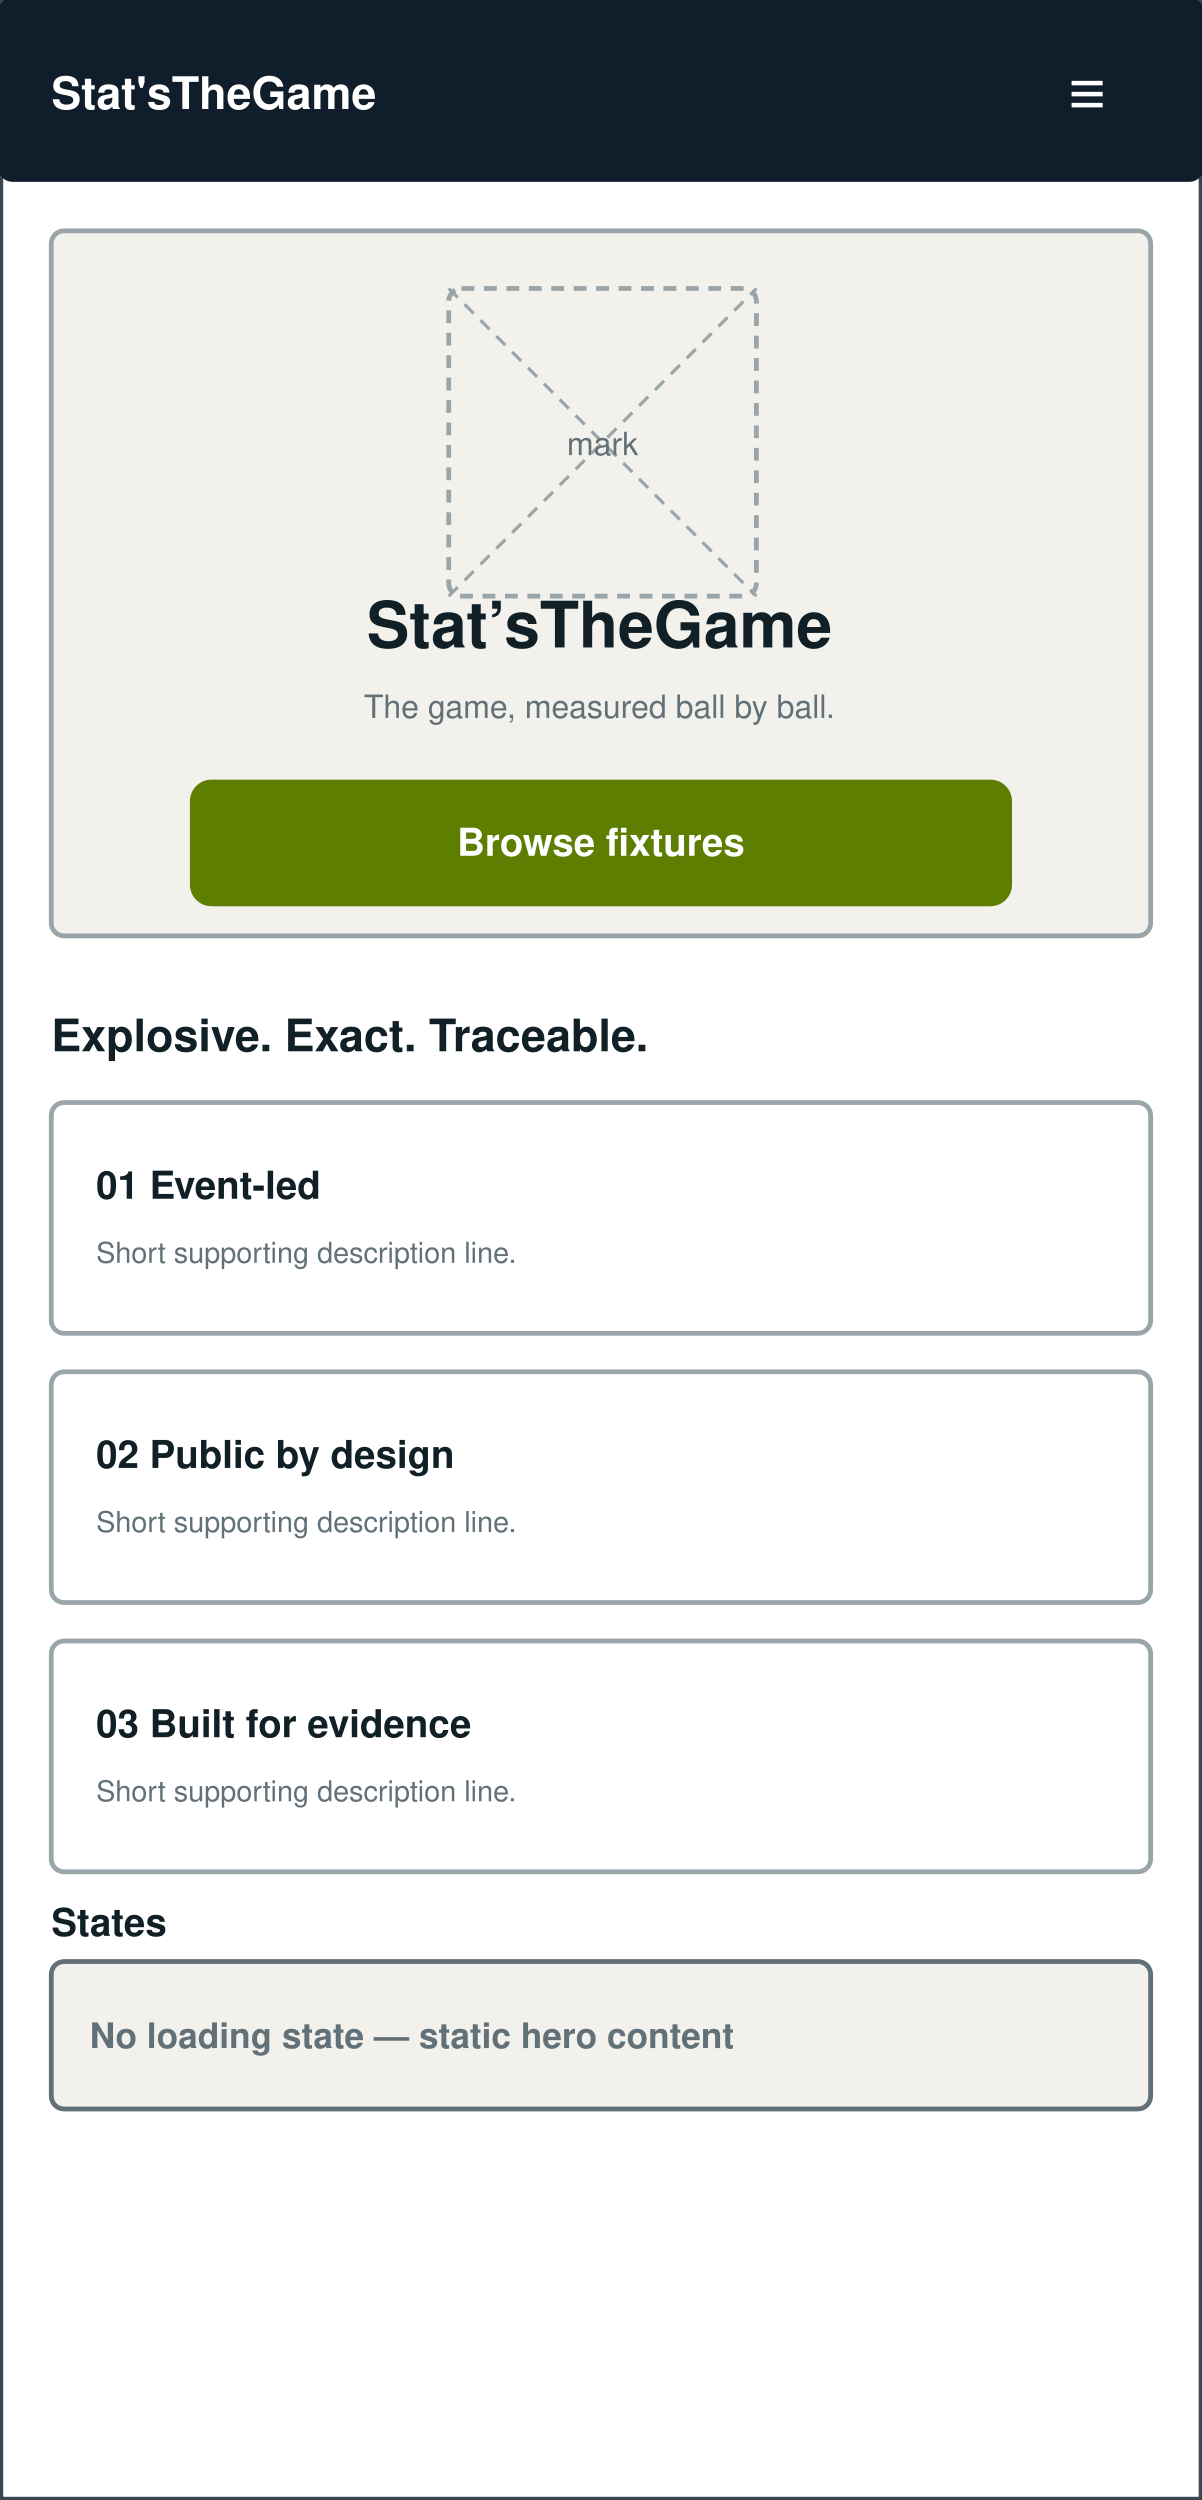
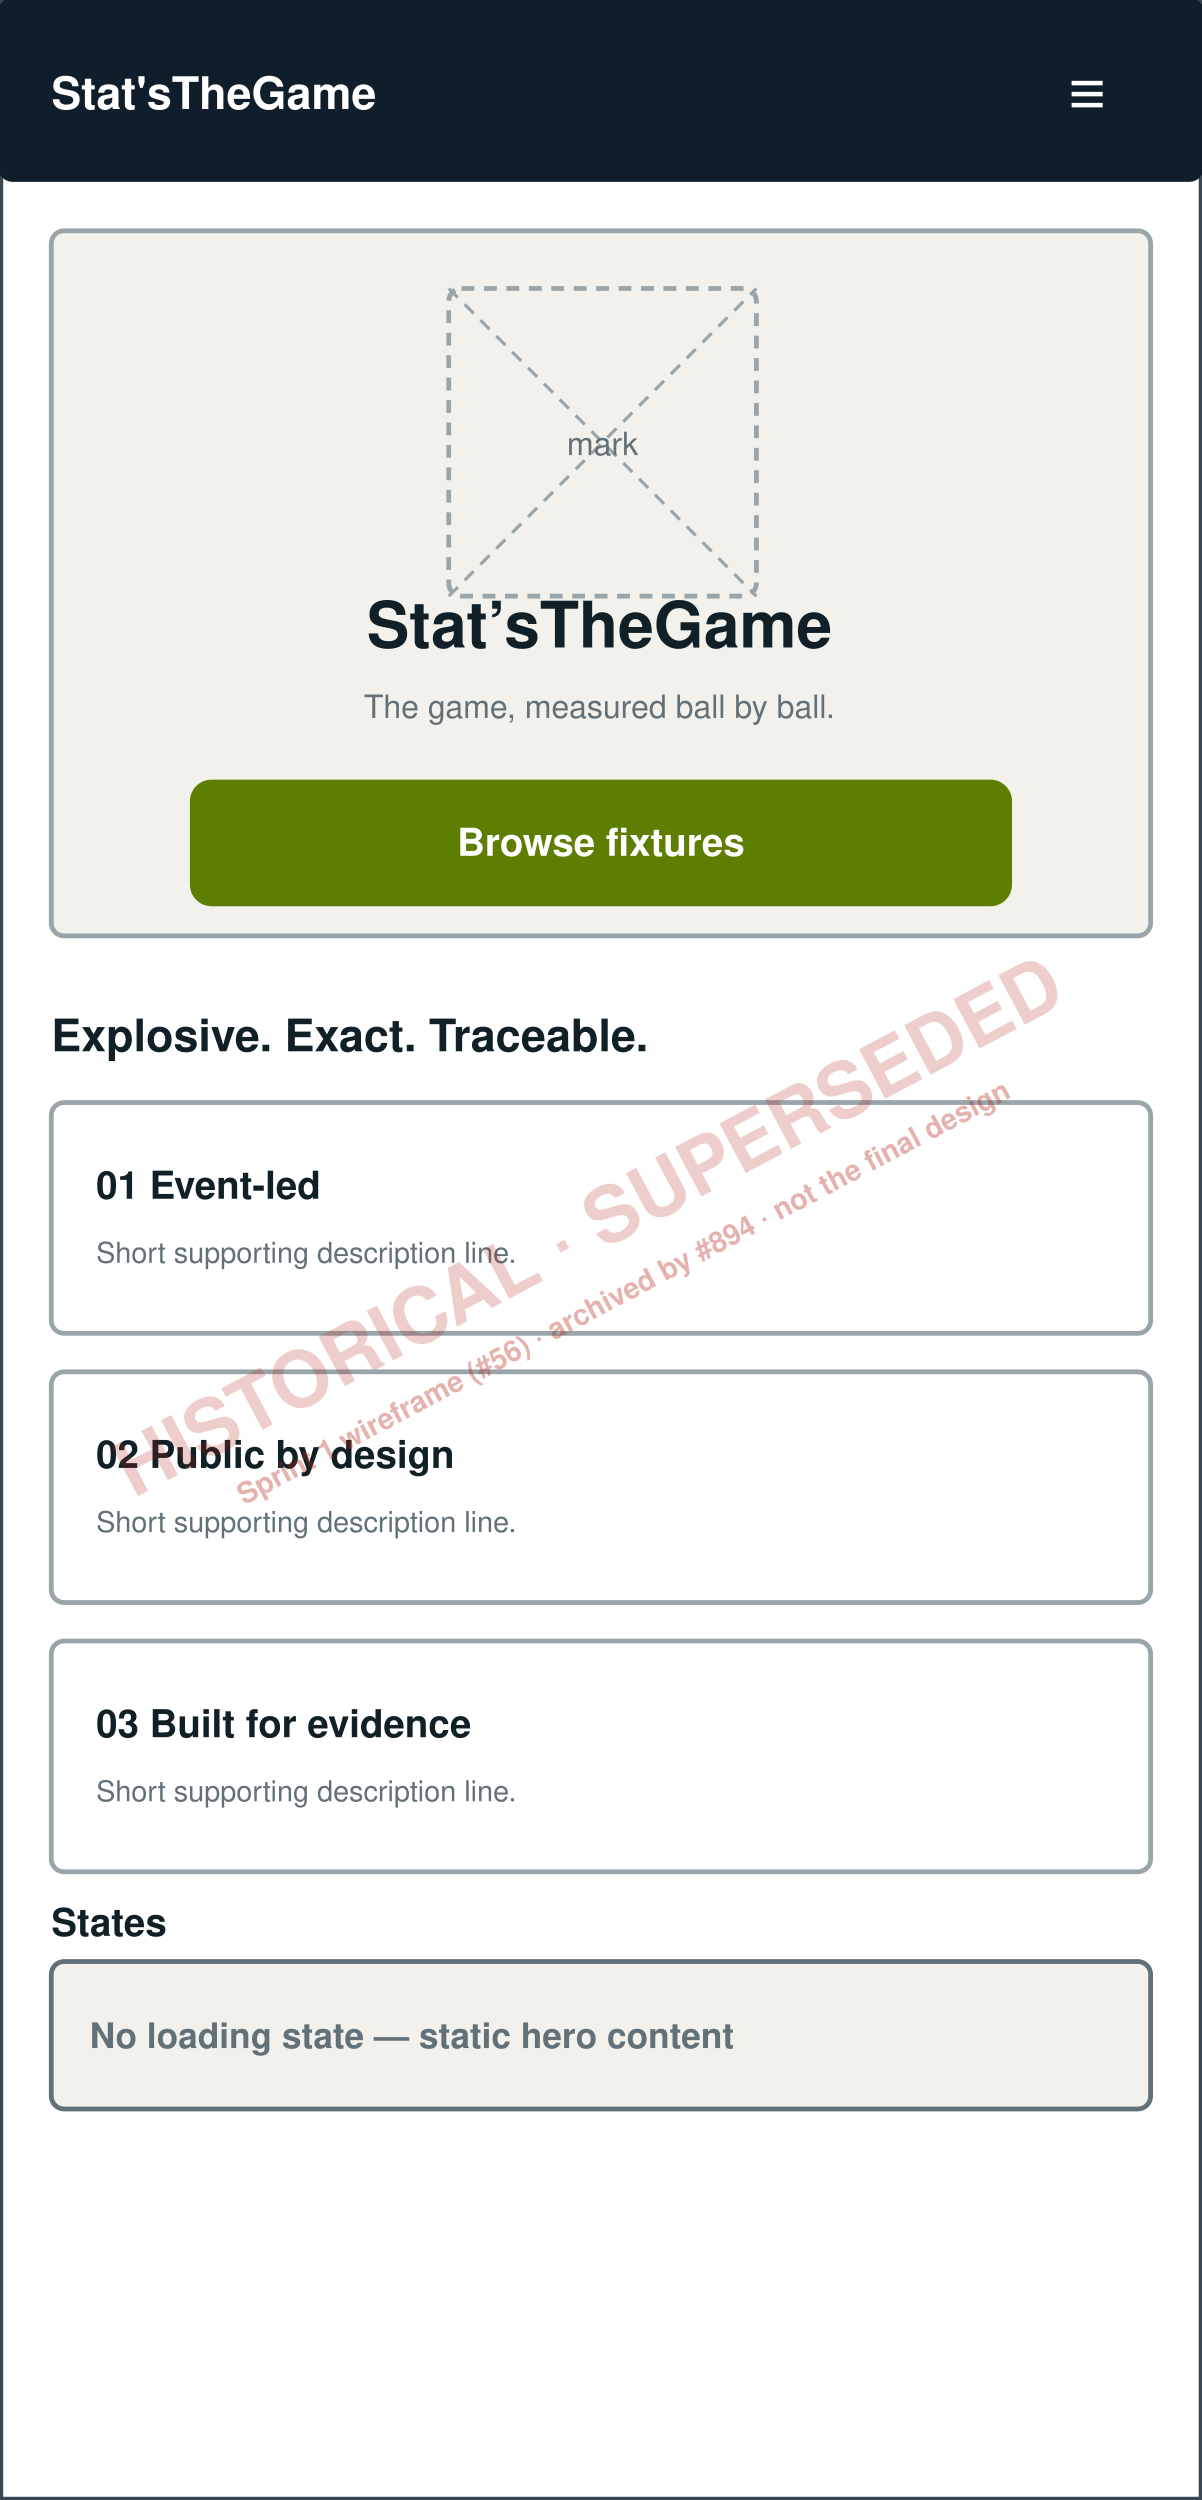
<svg xmlns="http://www.w3.org/2000/svg" viewBox="0 0 375 780" font-family="Helvetica, Arial, sans-serif">
  <rect x="0" y="0" width="375" height="780" fill="#FFFFFF" stroke="#3A4650" stroke-width="2" />
  <rect x="0" y="0" width="375" height="56" rx="4" fill="#101E2B" stroke="#101E2B" stroke-width="1.5" />
  <text x="16" y="34" font-size="14" font-weight="bold" font-style="normal" fill="#FFFFFF" text-anchor="start">Stat'sTheGame</text>
  <text x="345" y="34" font-size="20" font-weight="normal" font-style="normal" fill="#FFFFFF" text-anchor="end">≡</text>
  <rect x="16" y="72" width="343" height="220" rx="4" fill="#F2F1EC" stroke="#9AA5AA" stroke-width="1.5" />
  <rect x="140" y="90" width="96" height="96" rx="4" fill="#F2F1EC" stroke="#9AA5AA" stroke-width="1.5" stroke-dasharray="4 3" />
  <line x1="140" y1="90" x2="236" y2="186" stroke="#9AA5AA" stroke-width="1" stroke-dasharray="4 3" />
  <line x1="140" y1="186" x2="236" y2="90" stroke="#9AA5AA" stroke-width="1" stroke-dasharray="4 3" />
  <text x="188.0" y="142.0" font-size="10" font-weight="normal" font-style="normal" fill="#627078" text-anchor="middle">mark</text>
  <text x="187" y="202" font-size="20" font-weight="bold" font-style="normal" fill="#102026" text-anchor="middle">Stat’sTheGame</text>
  <text x="187" y="224" font-size="10" font-weight="normal" font-style="normal" fill="#627078" text-anchor="middle">The game, measured ball by ball.</text>
  <rect x="60" y="244" width="255" height="38" rx="6" fill="#5D7E00" stroke="#5D7E00" stroke-width="1.5" />
  <text x="187.5" y="267.0" font-size="12" font-weight="bold" font-style="normal" fill="#FFFFFF" text-anchor="middle">Browse fixtures</text>
  <text x="16" y="328" font-size="14" font-weight="bold" font-style="normal" fill="#102026" text-anchor="start">Explosive. Exact. Traceable.</text>
  <rect x="16" y="344" width="343" height="72" rx="4" fill="#FFFFFF" stroke="#9AA5AA" stroke-width="1.5" />
  <text x="30" y="374" font-size="12" font-weight="bold" font-style="normal" fill="#102026" text-anchor="start">01  Event-led</text>
  <text x="30" y="394" font-size="9" font-weight="normal" font-style="normal" fill="#627078" text-anchor="start">Short supporting description line.</text>
  <rect x="16" y="428" width="343" height="72" rx="4" fill="#FFFFFF" stroke="#9AA5AA" stroke-width="1.5" />
  <text x="30" y="458" font-size="12" font-weight="bold" font-style="normal" fill="#102026" text-anchor="start">02  Public by design</text>
  <text x="30" y="478" font-size="9" font-weight="normal" font-style="normal" fill="#627078" text-anchor="start">Short supporting description line.</text>
  <rect x="16" y="512" width="343" height="72" rx="4" fill="#FFFFFF" stroke="#9AA5AA" stroke-width="1.5" />
  <text x="30" y="542" font-size="12" font-weight="bold" font-style="normal" fill="#102026" text-anchor="start">03  Built for evidence</text>
  <text x="30" y="562" font-size="9" font-weight="normal" font-style="normal" fill="#627078" text-anchor="start">Short supporting description line.</text>
  <text x="16" y="604" font-size="12" font-weight="bold" font-style="normal" fill="#102026" text-anchor="start">States</text>
  <rect x="16" y="612" width="343" height="46" rx="4" fill="#F2F1EC" stroke="#627078" stroke-width="1.5" />
  <text x="28" y="639.0" font-size="11" font-weight="bold" font-style="normal" fill="#627078" text-anchor="start">No loading state — static hero content</text>
+   <g pointer-events="none" transform="rotate(-28 187.5 390)" text-anchor="middle" font-family="Helvetica, Arial, sans-serif" font-weight="700">
+     <text x="187.5" y="390" font-size="24" fill="#B42318" fill-opacity="0.22">HISTORICAL · SUPERSEDED</text>
+     <text x="187.5" y="408" font-size="9" fill="#B42318" fill-opacity="0.35">Sprint 1 wireframe (#56) · archived by #894 · not the final design</text>
+   </g>
</svg>
